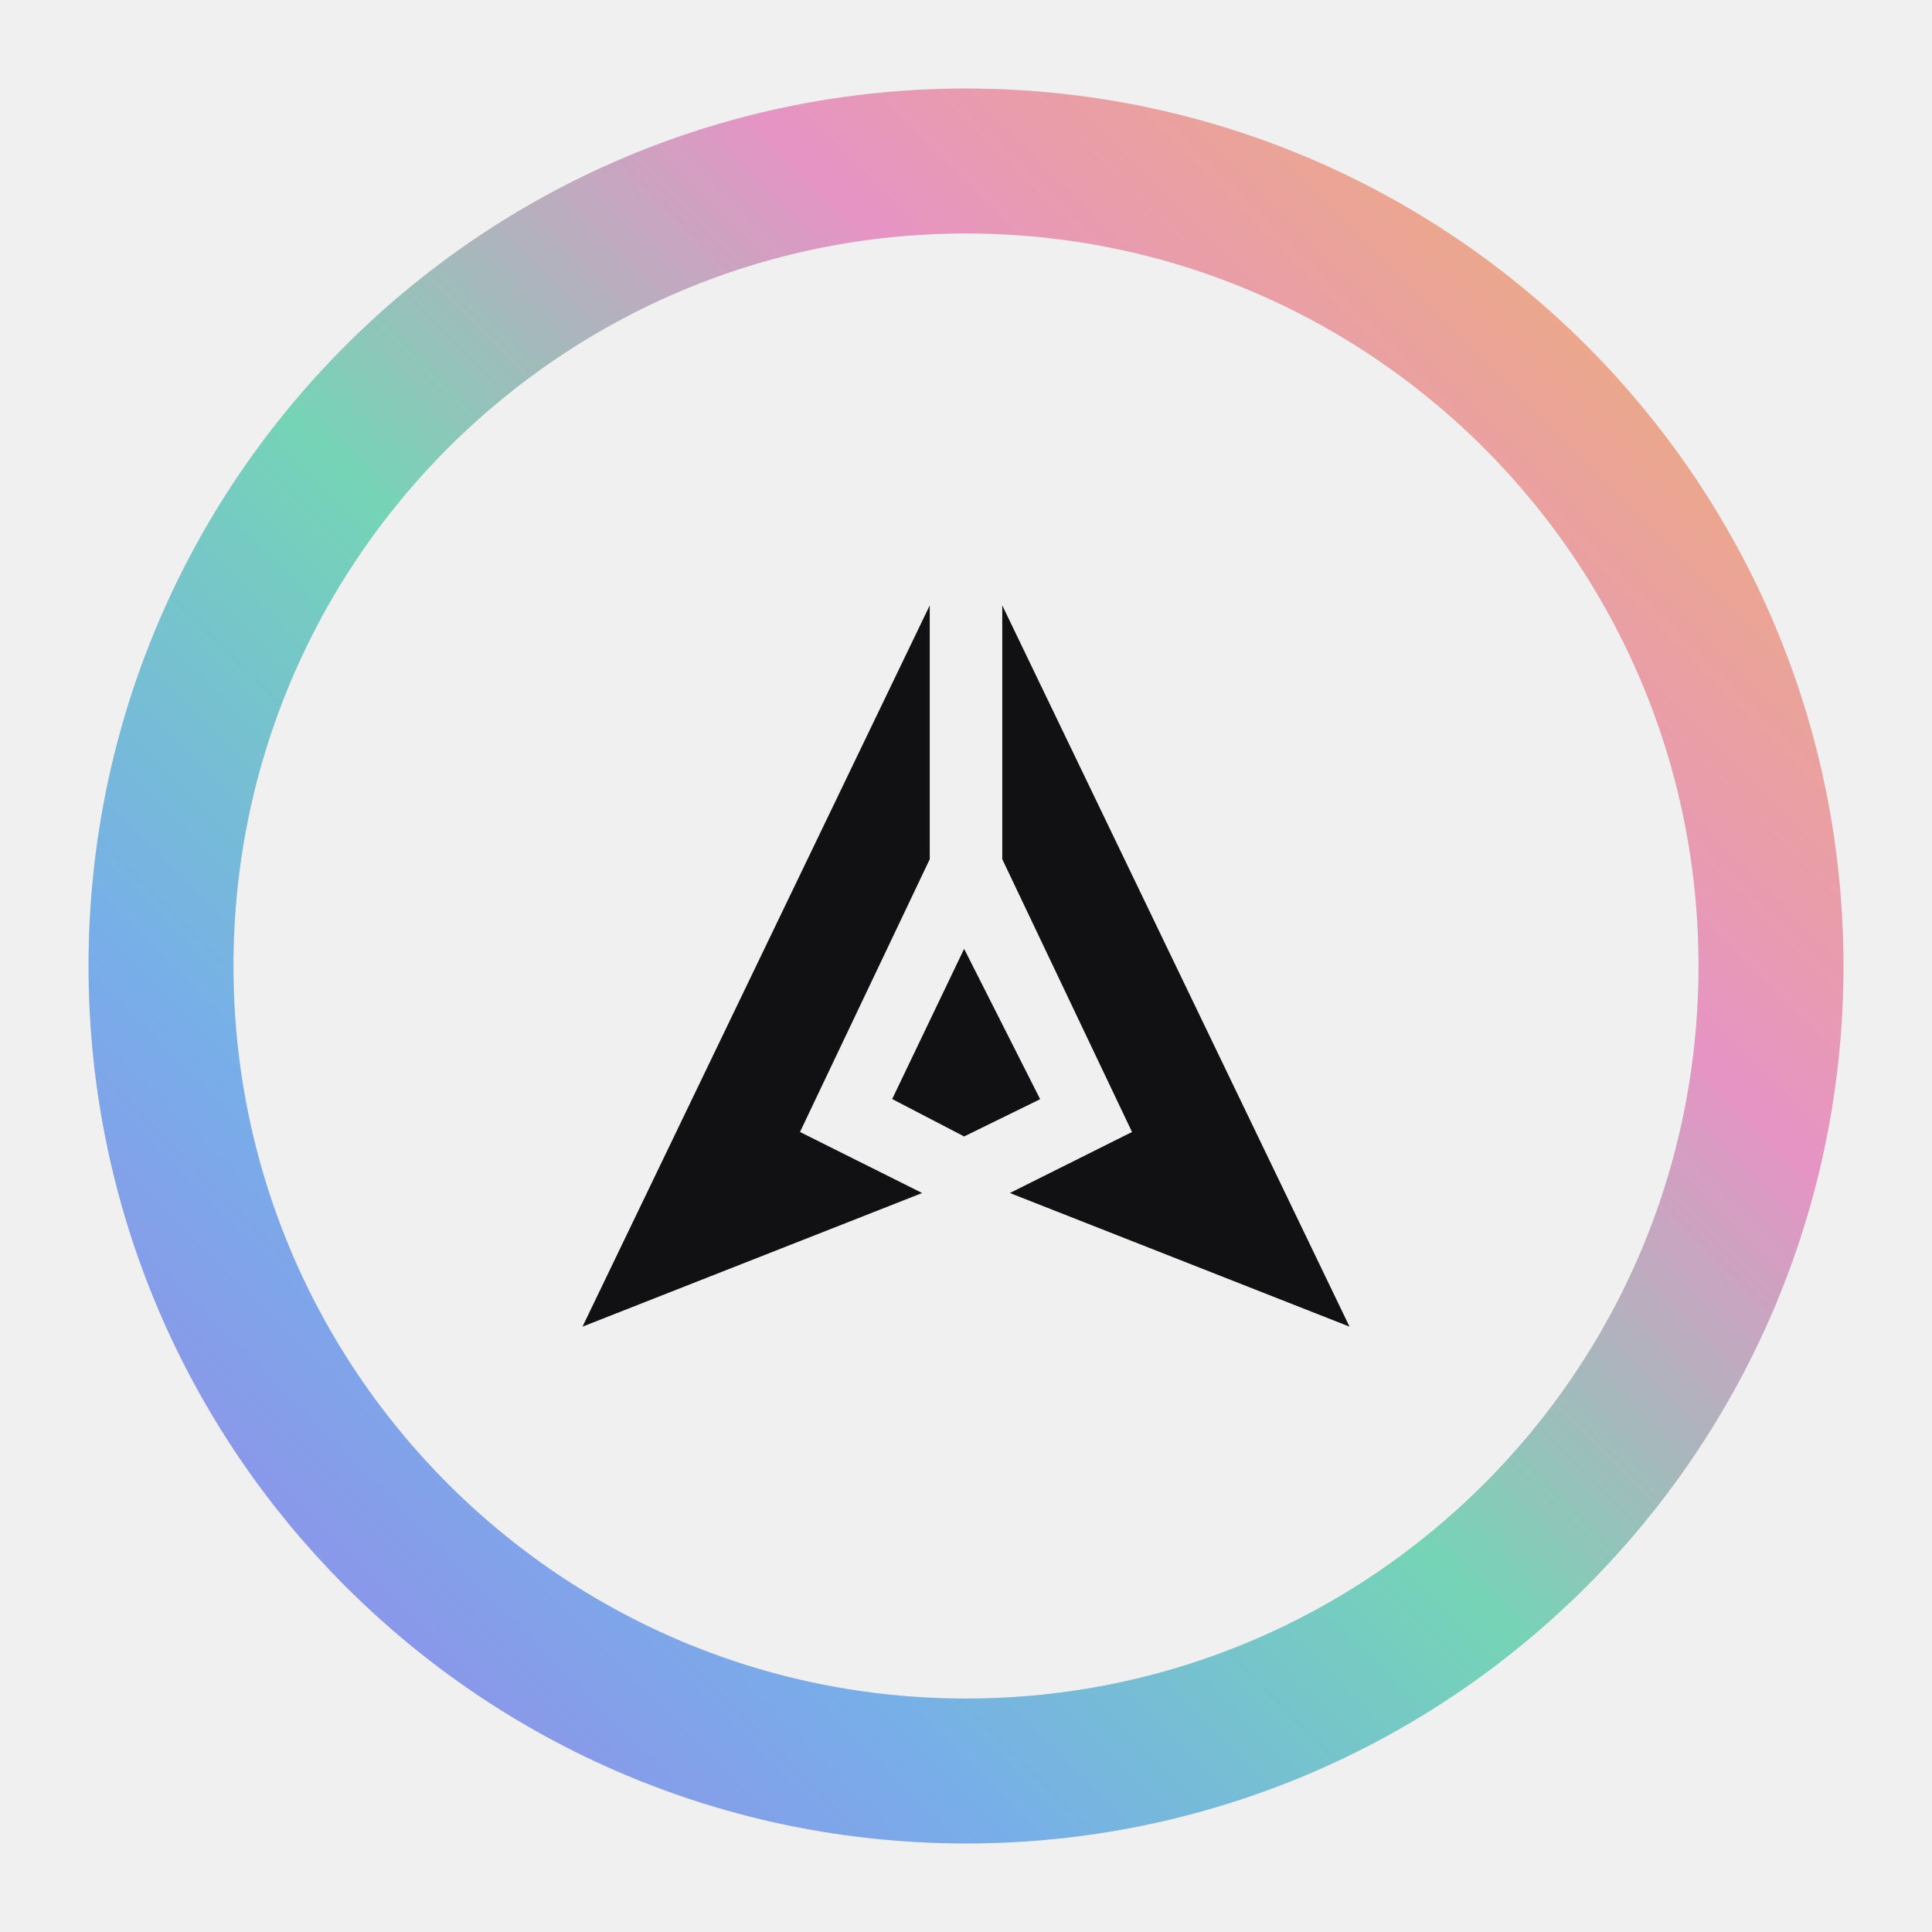
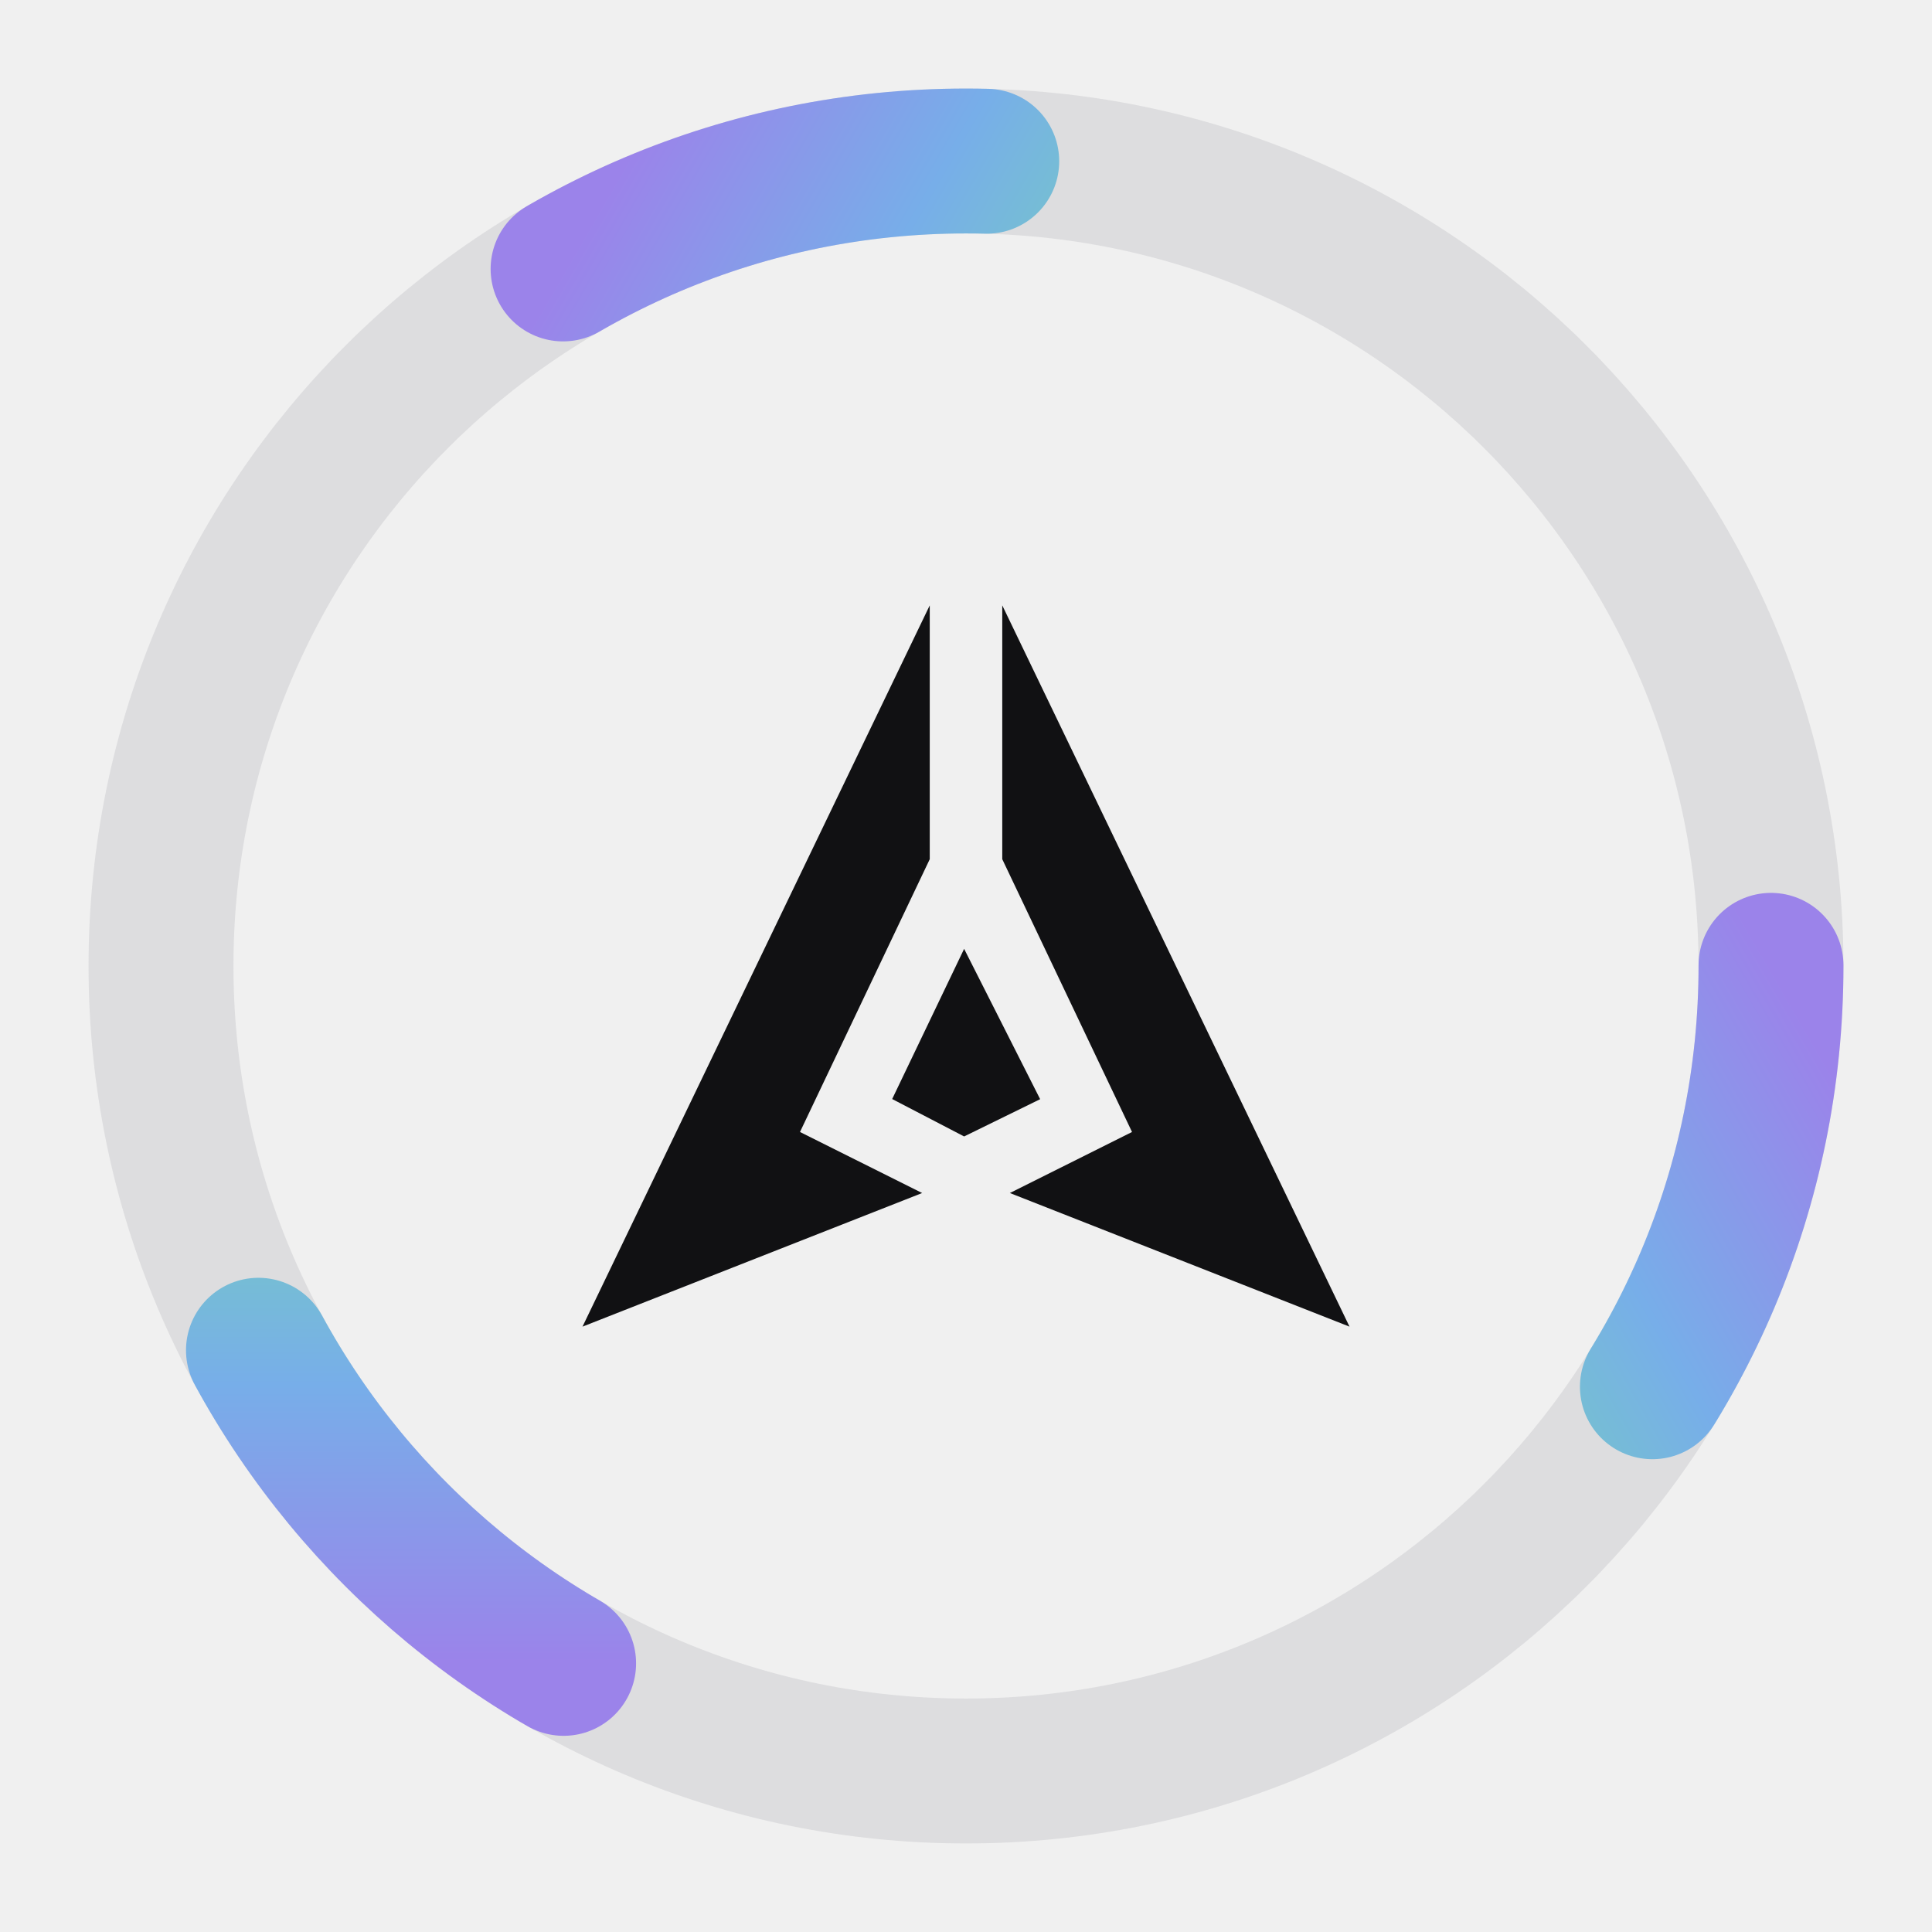
<svg xmlns="http://www.w3.org/2000/svg" viewBox="0 0 48 48" width="48" height="48" role="img" aria-label="Loading">
  <defs>
-     <linearGradient id="glpRainbow" gradientUnits="userSpaceOnUse" x1="4" y1="44" x2="44" y2="4">
+     <linearGradient id="glpA" gradientUnits="userSpaceOnUse" x1="44" y1="24" x2="14" y2="41.32">
      <stop offset="0" stop-color="#9B83EA" />
-       <stop offset="0.24" stop-color="#77AEE9" />
-       <stop offset="0.46" stop-color="#75D4B6" />
-       <stop offset="0.70" stop-color="#E694C4" />
-       <stop offset="1" stop-color="#EFB36A" />
+       <stop offset="0.2" stop-color="#77AEE9" />
+       <stop offset="0.4" stop-color="#75D4B6" />
+       <stop offset="0.6" stop-color="#E694C4" />
+       <stop offset="0.8" stop-color="#EFB36A" />
+       <stop offset="1" stop-color="#9B83EA" />
+     </linearGradient>
+     <linearGradient id="glpB" gradientUnits="userSpaceOnUse" gradientTransform="rotate(120 24 24)" x1="44" y1="24" x2="14" y2="41.32">
+       <stop offset="0" stop-color="#9B83EA" />
+       <stop offset="0.2" stop-color="#77AEE9" />
+       <stop offset="0.4" stop-color="#75D4B6" />
+       <stop offset="0.6" stop-color="#E694C4" />
+       <stop offset="0.8" stop-color="#EFB36A" />
+       <stop offset="1" stop-color="#9B83EA" />
+     </linearGradient>
+     <linearGradient id="glpC" gradientUnits="userSpaceOnUse" gradientTransform="rotate(240 24 24)" x1="44" y1="24" x2="14" y2="41.32">
+       <stop offset="0" stop-color="#9B83EA" />
+       <stop offset="0.2" stop-color="#77AEE9" />
+       <stop offset="0.4" stop-color="#75D4B6" />
+       <stop offset="0.6" stop-color="#E694C4" />
+       <stop offset="0.8" stop-color="#EFB36A" />
+       <stop offset="1" stop-color="#9B83EA" />
    </linearGradient>
  </defs>
  <style>
-     .gl-track {
-       fill: none;
-       stroke: #8A8A93;
-       stroke-opacity: .20;
-       stroke-width: 3.6;
-     }
+     /* r=20, circumference 125.664. one slot is 41.888. */
+ 
+     .gl-track { fill: none; stroke: #8A8A93; stroke-opacity: .18; stroke-width: 3.6; }
+ 
+     /* the ring advances exactly one slot per round. 120 degrees maps the
+        three fold arrangement onto itself, so the loop point is invisible. */
    .gl-rotor {
      transform-origin: 24px 24px;
-       animation: gl-rotor 1.6s linear infinite;
+       animation: gl-advance 1.6s cubic-bezier(.66, 0, .34, 1) infinite;
    }
-     .gl-arc {
+ 
+     .gl-seg {
      fill: none;
-       stroke: url(#glpRainbow);
      stroke-width: 3.6;
      stroke-linecap: round;
-       animation: gl-arc 1.6s cubic-bezier(.42, 0, .25, 1) infinite;
+       stroke-dasharray: 11 114.664;
+       animation-duration: 1.6s;
+       animation-timing-function: cubic-bezier(.5, 0, .2, 1);
+       animation-iteration-count: infinite;
    }
+     .gl-seg.s1 { stroke: url(#glpA); stroke-dashoffset: 0;       animation-name: gl-vote-1; }
+     .gl-seg.s2 { stroke: url(#glpB); stroke-dashoffset: -41.888; animation-name: gl-vote-2; }
+     .gl-seg.s3 { stroke: url(#glpC); stroke-dashoffset: -83.776; animation-name: gl-vote-3; }
+ 
    .gl-core {
      fill: #111113;
      transform-origin: 17.015px 16px;
-       animation: gl-core 1.6s cubic-bezier(.34, 1.4, .5, 1) infinite;
+       animation: gl-decide 1.6s cubic-bezier(.34, 1.4, .5, 1) infinite;
    }

-     @keyframes gl-rotor {
-       to { transform: rotate(360deg); }
+     @keyframes gl-advance {
+       0%, 58% { transform: rotate(0deg); }
+       100%    { transform: rotate(120deg); }
    }
-     /* circumference of r=20 is 125.664 */
-     @keyframes gl-arc {
-       0%   { stroke-dasharray: 9 116.7;  stroke-dashoffset: 0; }
-       55%  { stroke-dasharray: 82 43.7;  stroke-dashoffset: -20; }
-       100% { stroke-dasharray: 9 116.7;  stroke-dashoffset: -125.664; }
+ 
+     /* each validator commits its arc in turn. the ring is whole from 46% to
+        58%, which is the moment the decision is reached. */
+     @keyframes gl-vote-1 {
+       0%        { stroke-dasharray: 11 114.664; }
+       30%, 58%  { stroke-dasharray: 40 85.664; }
+       78%, 100% { stroke-dasharray: 11 114.664; }
    }
-     @keyframes gl-core {
-       0%, 58%, 100% { transform: scale(1);    opacity: .90; }
-       74%           { transform: scale(1.11); opacity: 1; }
+     @keyframes gl-vote-2 {
+       0%, 10%   { stroke-dasharray: 11 114.664; }
+       38%, 58%  { stroke-dasharray: 40 85.664; }
+       86%, 100% { stroke-dasharray: 11 114.664; }
+     }
+     @keyframes gl-vote-3 {
+       0%, 20%   { stroke-dasharray: 11 114.664; }
+       46%, 58%  { stroke-dasharray: 40 85.664; }
+       94%, 100% { stroke-dasharray: 11 114.664; }
+     }
+ 
+     @keyframes gl-decide {
+       0%, 42%   { transform: scale(1);    opacity: .88; }
+       56%       { transform: scale(1.13); opacity: 1; }
+       76%, 100% { transform: scale(1);    opacity: .88; }
    }

    @media (prefers-color-scheme: dark) {
      .gl-core  { fill: #FFFFFF; }
      .gl-track { stroke: #FFFFFF; stroke-opacity: .16; }
    }

    @media (prefers-reduced-motion: reduce) {
-       .gl-rotor { animation: none; transform: rotate(-90deg); }
-       .gl-arc   { animation: none; stroke-dasharray: 82 43.7; stroke-dashoffset: -20; }
+       .gl-rotor { animation: none; }
+       .gl-seg   { animation: none; stroke-dasharray: 30 95.664; }
      .gl-core  { animation: none; opacity: 1; }
    }
  </style>
  <circle class="gl-track" cx="24" cy="24" r="20" />
  <g class="gl-rotor">
-     <circle class="gl-arc" cx="24" cy="24" r="20" />
+     <circle class="gl-seg s1" cx="24" cy="24" r="20" />
+     <circle class="gl-seg s2" cx="24" cy="24" r="20" />
+     <circle class="gl-seg s3" cx="24" cy="24" r="20" />
  </g>
  <g transform="translate(14.472 15.04) scale(0.56)">
    <g class="gl-core">
      <path d="M15.406 11.261L9.649 23.364L15.069 26.072L0 32L15.406 0V11.261Z" />
      <path d="M18.623 11.261L24.38 23.364L18.96 26.072L34.029 32L18.623 0V11.261Z" />
      <path d="M16.931 15.239L20.304 21.909L16.931 23.562L13.739 21.902L16.931 15.239Z" />
    </g>
  </g>
</svg>
